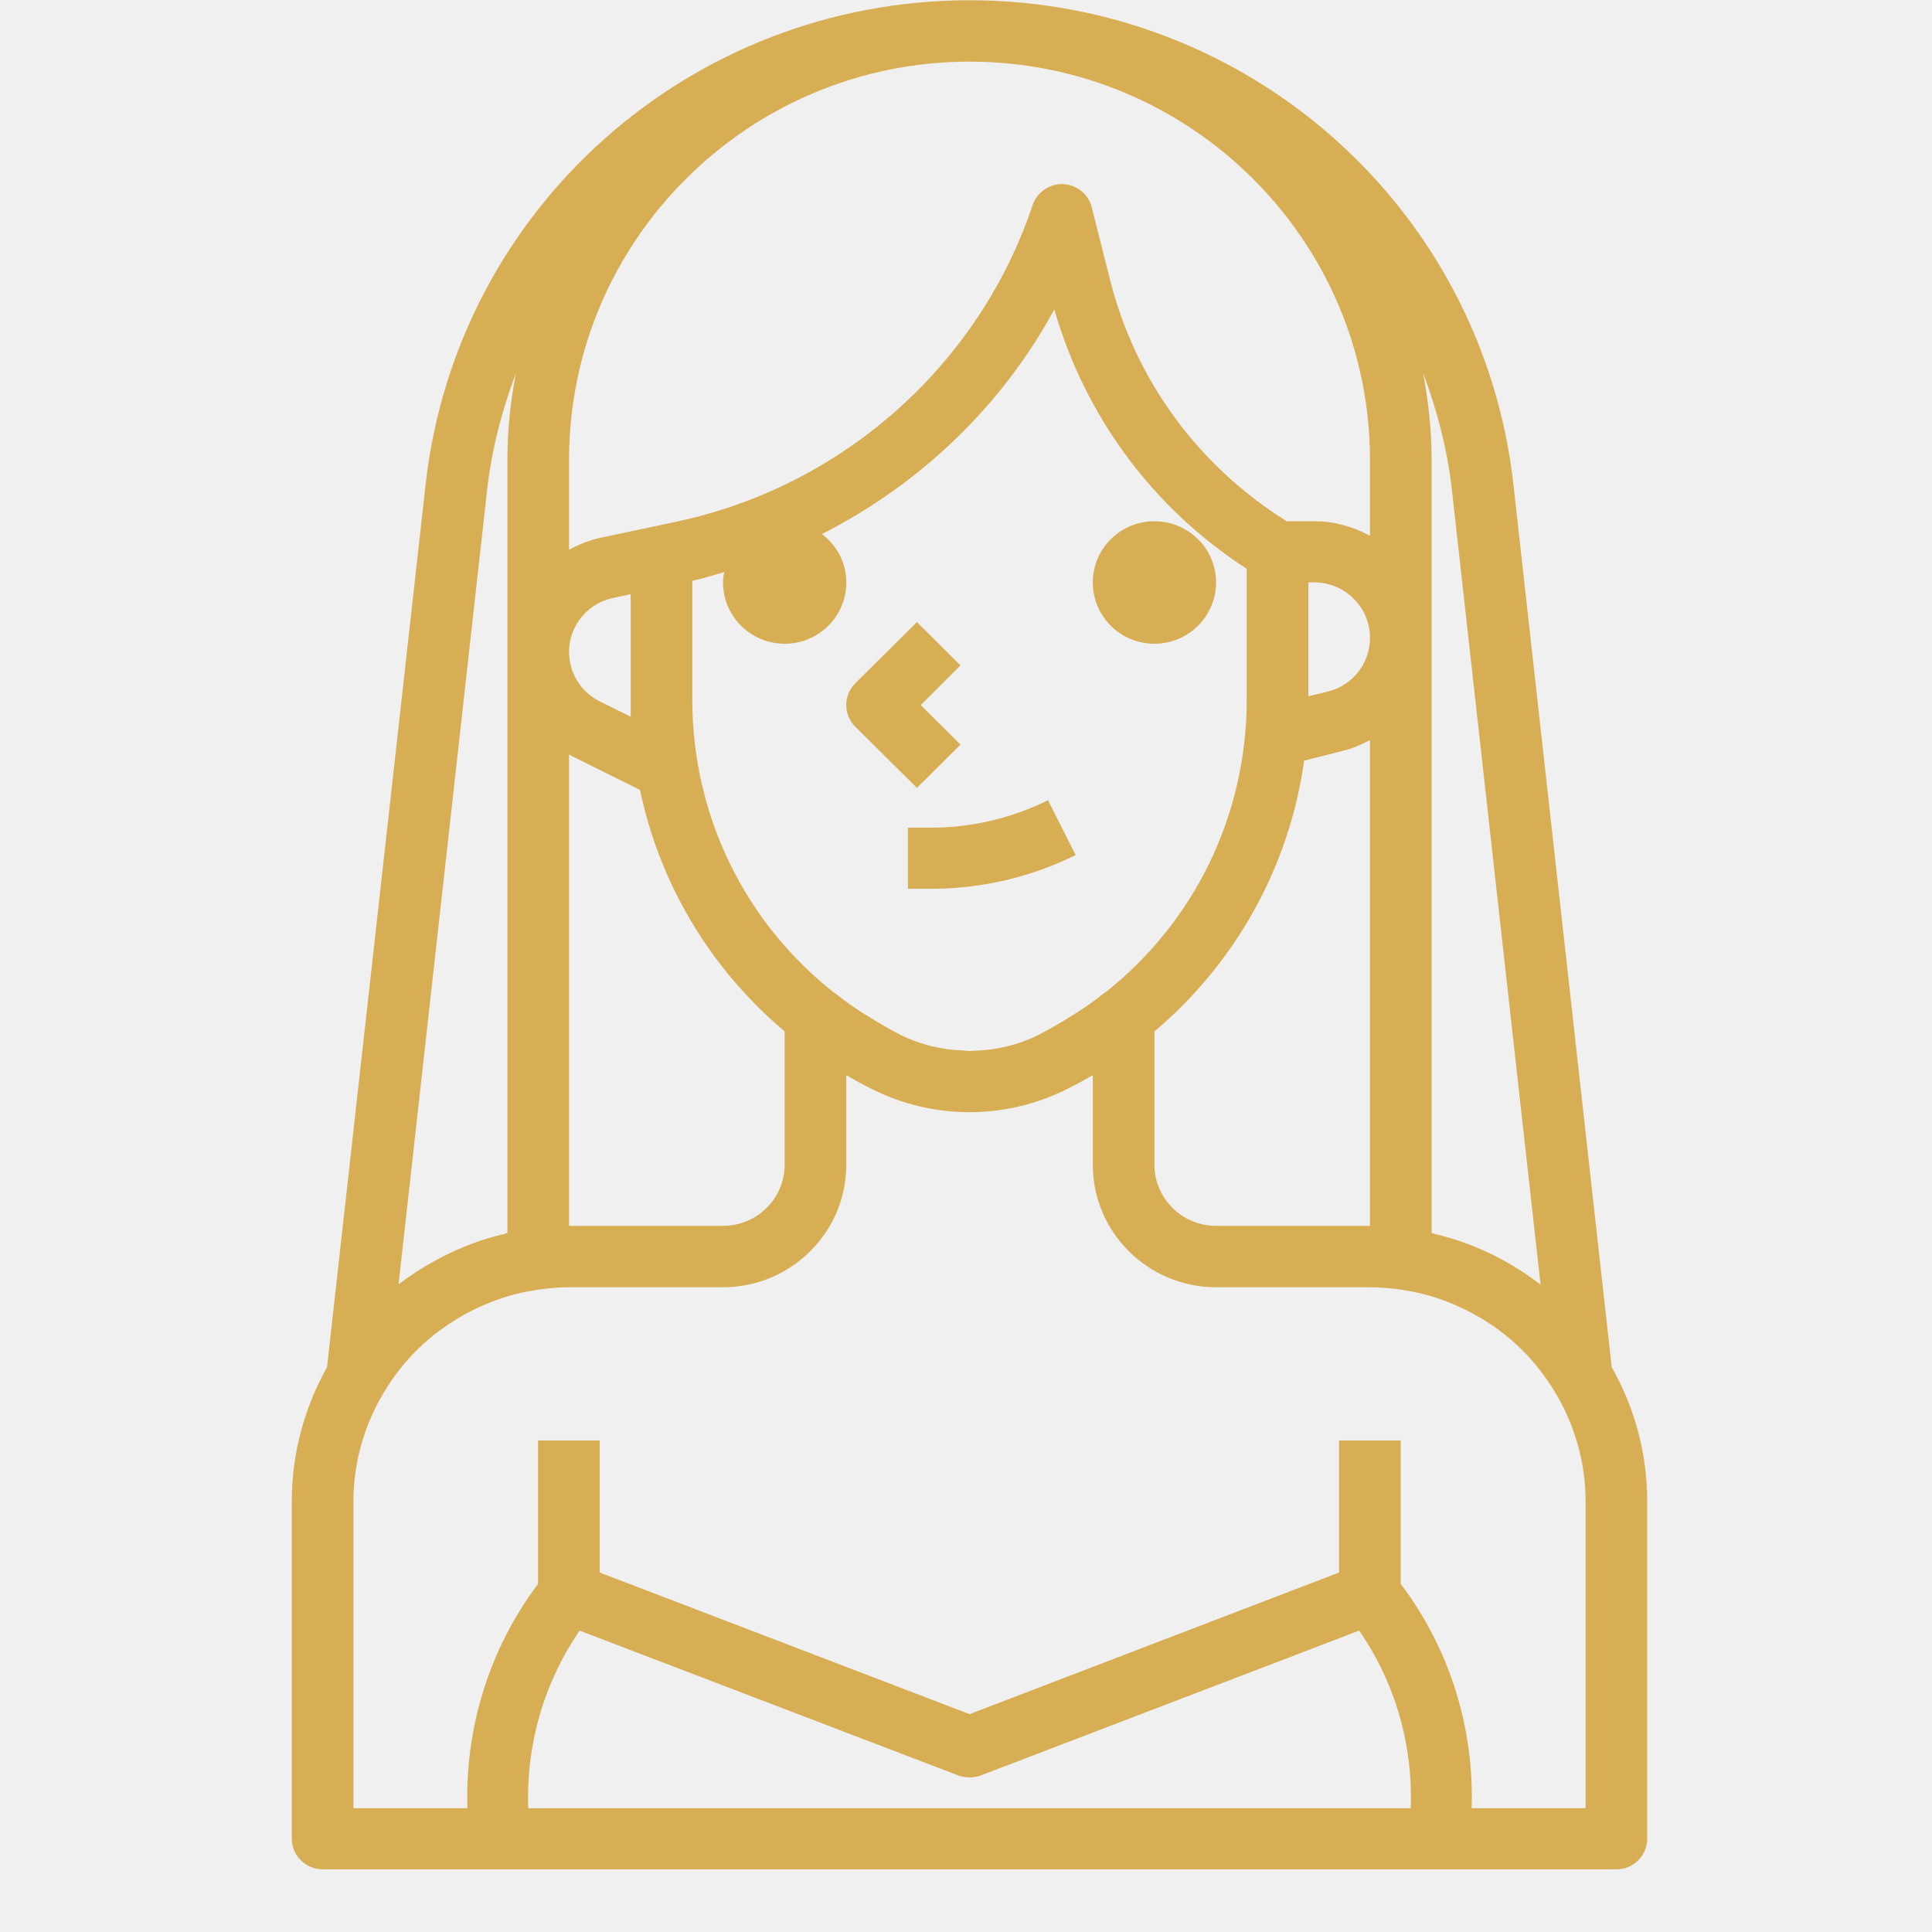
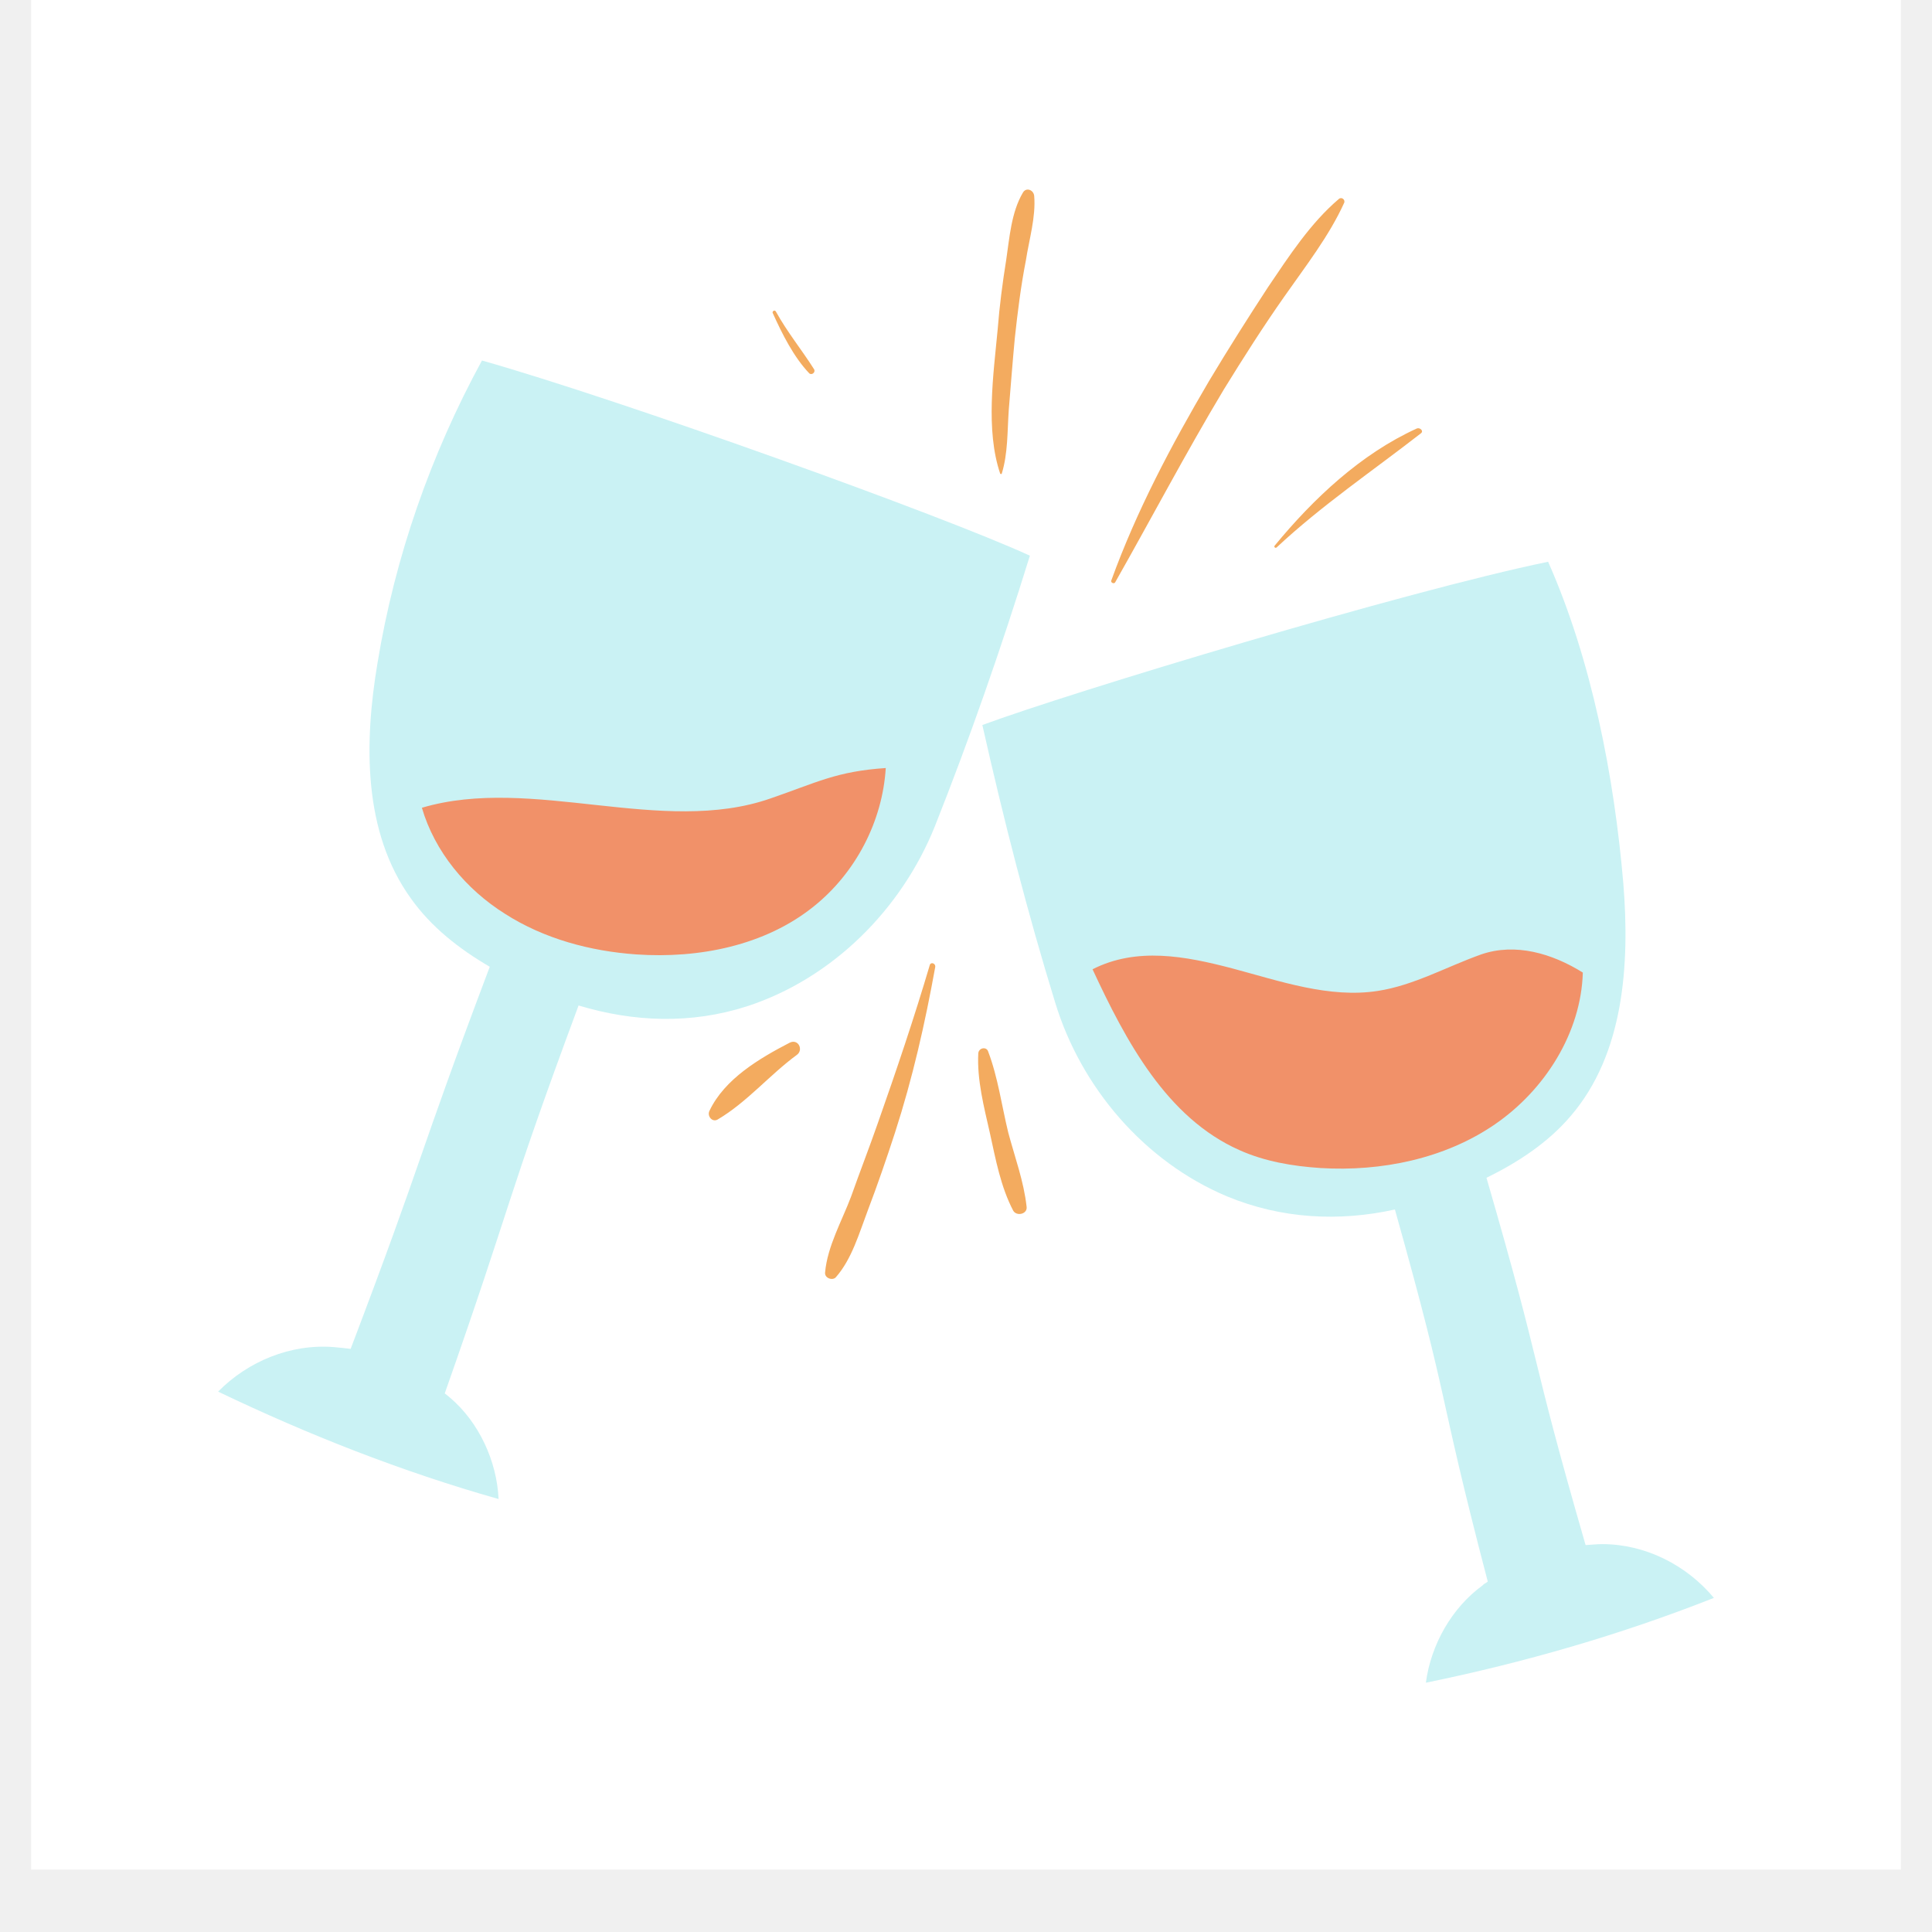
<svg xmlns="http://www.w3.org/2000/svg" width="40" zoomAndPan="magnify" viewBox="0 0 30 30" height="40" preserveAspectRatio="xMidYMid meet" version="1.0">
  <defs>
-     <clipPath id="id1">
-       <path d="M 4.531 0 L 25.578 0 L 25.578 29.031 L 4.531 29.031 Z M 4.531 0 " clip-rule="nonzero" />
+     <clipPath id="5f69f20057">
+       <path d="M 0.484 0 L 29.516 0 L 29.516 29.031 L 0.484 29.031 Z M 0.484 0 " clip-rule="nonzero" />
+     </clipPath>
+     <clipPath id="fafba3cfd3">
+       <path d="M 11 2.902 L 23 2.902 L 23 20 L 11 20 Z M 11 2.902 " clip-rule="nonzero" />
+     </clipPath>
+     <clipPath id="f165dd1c9f">
+       <path d="M 3.387 5 L 26.613 5 L 26.613 26.129 L 3.387 26.129 Z M 3.387 5 " clip-rule="nonzero" />
    </clipPath>
  </defs>
-   <path fill="#d7ae54" d="M 17.926 9.996 C 18.453 9.996 18.883 9.57 18.883 9.043 C 18.883 8.52 18.453 8.094 17.926 8.094 C 17.395 8.094 16.969 8.52 16.969 9.043 C 16.969 9.57 17.395 9.996 17.926 9.996 " fill-opacity="1" fill-rule="nonzero" />
-   <path fill="#d7ae54" d="M 14.914 11.562 L 14.297 10.949 L 14.914 10.332 L 14.238 9.66 L 13.281 10.609 C 13.094 10.797 13.094 11.098 13.281 11.285 L 14.238 12.234 L 14.914 11.562 " fill-opacity="1" fill-rule="nonzero" />
-   <path fill="#d7ae54" d="M 14.465 12.852 L 14.098 12.852 L 14.098 13.801 L 14.465 13.801 C 15.234 13.801 16.012 13.621 16.703 13.277 L 16.273 12.426 C 15.715 12.703 15.09 12.852 14.465 12.852 " fill-opacity="1" fill-rule="nonzero" />
-   <g clip-path="url(#id1)">
-     <path fill="#d7ae54" d="M 7.562 7.625 C 7.633 6.984 7.793 6.375 8.012 5.793 C 7.926 6.23 7.879 6.68 7.879 7.141 L 7.879 19.145 C 7.863 19.148 7.848 19.152 7.836 19.16 C 7.793 19.168 7.75 19.18 7.707 19.191 C 7.617 19.215 7.531 19.242 7.445 19.27 C 7.426 19.277 7.406 19.285 7.391 19.289 C 6.957 19.445 6.551 19.668 6.191 19.941 C 6.191 19.945 6.188 19.949 6.188 19.949 Z M 23.922 19.949 C 23.922 19.949 23.918 19.945 23.914 19.941 C 23.559 19.668 23.152 19.445 22.719 19.289 C 22.699 19.285 22.684 19.277 22.664 19.27 C 22.578 19.242 22.488 19.215 22.402 19.191 C 22.359 19.18 22.316 19.168 22.273 19.16 C 22.262 19.152 22.246 19.148 22.23 19.145 L 22.23 7.141 C 22.23 6.68 22.18 6.23 22.098 5.793 C 22.316 6.375 22.477 6.984 22.547 7.625 Z M 8.836 11.715 C 8.852 11.723 8.867 11.734 8.883 11.742 L 9.938 12.266 C 10.246 13.734 11.035 15.047 12.184 16.016 L 12.184 18.086 C 12.184 18.609 11.754 19.035 11.227 19.035 L 8.836 19.035 Z M 21.273 7.141 L 21.273 8.32 C 21.016 8.18 20.723 8.094 20.406 8.094 L 19.98 8.094 C 18.605 7.234 17.629 5.906 17.234 4.336 L 16.953 3.219 C 16.902 3.016 16.719 2.867 16.508 2.859 C 16.301 2.848 16.102 2.984 16.035 3.184 C 15.203 5.668 13.09 7.547 10.516 8.098 L 10.168 8.172 L 9.316 8.352 C 9.145 8.391 8.984 8.457 8.836 8.535 L 8.836 7.141 C 8.836 3.73 11.625 0.957 15.055 0.957 C 18.484 0.957 21.273 3.73 21.273 7.141 Z M 17.926 16.016 C 19.188 14.949 20.02 13.461 20.25 11.812 L 20.848 11.66 C 21 11.625 21.141 11.562 21.273 11.492 L 21.273 19.035 L 18.883 19.035 C 18.355 19.035 17.926 18.609 17.926 18.086 Z M 20.406 9.043 C 20.887 9.043 21.273 9.43 21.273 9.906 C 21.273 10.301 21.004 10.645 20.617 10.738 L 20.316 10.812 L 20.316 9.043 Z M 9.793 10.863 L 9.793 11.129 L 9.312 10.891 C 9.02 10.746 8.836 10.449 8.836 10.121 C 8.836 9.723 9.121 9.367 9.52 9.285 L 9.793 9.227 Z M 16.609 15.793 C 16.449 15.895 16.289 15.984 16.125 16.07 C 15.809 16.227 15.465 16.309 15.117 16.316 C 15.094 16.316 15.074 16.32 15.055 16.32 C 15.023 16.32 14.992 16.316 14.961 16.312 C 14.625 16.301 14.293 16.223 13.984 16.07 C 13.82 15.984 13.66 15.895 13.5 15.793 C 13.473 15.777 13.445 15.758 13.414 15.742 C 13.258 15.641 13.105 15.535 12.961 15.418 C 12.957 15.414 12.949 15.414 12.945 15.41 C 11.566 14.32 10.75 12.664 10.75 10.863 L 10.75 9.02 C 10.918 8.984 11.078 8.93 11.246 8.883 C 11.234 8.938 11.227 8.992 11.227 9.043 C 11.227 9.57 11.656 9.996 12.184 9.996 C 12.715 9.996 13.141 9.57 13.141 9.043 C 13.141 8.734 12.992 8.465 12.762 8.293 C 14.285 7.52 15.555 6.309 16.371 4.805 C 16.852 6.469 17.898 7.887 19.359 8.832 L 19.359 10.863 C 19.359 12.664 18.543 14.32 17.164 15.41 C 17.16 15.414 17.152 15.414 17.148 15.418 C 17.004 15.535 16.852 15.641 16.691 15.742 C 16.664 15.758 16.637 15.777 16.609 15.793 Z M 24.621 28.078 L 22.852 28.078 C 22.891 26.844 22.52 25.613 21.75 24.594 L 21.75 22.367 L 20.793 22.367 L 20.793 24.418 L 15.055 26.617 L 9.312 24.418 L 9.312 22.367 L 8.355 22.367 L 8.355 24.594 C 7.59 25.613 7.219 26.844 7.258 28.078 L 5.488 28.078 L 5.488 23.316 C 5.488 22.695 5.664 22.109 5.969 21.609 C 6.039 21.492 6.113 21.379 6.199 21.273 C 6.199 21.27 6.203 21.266 6.207 21.262 C 6.383 21.039 6.59 20.836 6.816 20.668 C 6.82 20.664 6.824 20.664 6.828 20.66 C 7.164 20.41 7.543 20.223 7.953 20.109 C 7.969 20.105 7.988 20.098 8.008 20.094 C 8.117 20.066 8.23 20.047 8.344 20.027 C 8.371 20.023 8.398 20.02 8.43 20.016 C 8.566 20 8.699 19.988 8.836 19.988 L 11.227 19.988 C 12.285 19.988 13.141 19.133 13.141 18.086 L 13.141 16.695 C 13.277 16.773 13.414 16.852 13.555 16.918 C 14.023 17.152 14.539 17.27 15.055 17.27 C 15.566 17.27 16.086 17.152 16.555 16.918 C 16.691 16.852 16.832 16.773 16.969 16.695 L 16.969 18.086 C 16.969 19.133 17.824 19.988 18.883 19.988 L 21.273 19.988 C 21.41 19.988 21.543 20 21.68 20.016 C 21.707 20.02 21.738 20.023 21.766 20.027 C 21.879 20.047 21.992 20.066 22.102 20.094 C 22.121 20.098 22.137 20.105 22.156 20.109 C 22.566 20.223 22.945 20.41 23.285 20.66 C 23.285 20.664 23.289 20.664 23.293 20.668 C 23.52 20.836 23.727 21.039 23.902 21.262 C 23.906 21.266 23.906 21.27 23.91 21.273 C 23.992 21.379 24.07 21.492 24.141 21.609 C 24.445 22.109 24.621 22.695 24.621 23.316 Z M 8.203 28.078 C 8.168 27.105 8.438 26.141 9 25.32 L 14.883 27.57 C 14.992 27.609 15.117 27.609 15.227 27.57 L 21.105 25.32 C 21.672 26.141 21.941 27.105 21.906 28.078 Z M 4.531 28.551 C 4.531 28.812 4.746 29.027 5.008 29.027 L 25.102 29.027 C 25.363 29.027 25.578 28.812 25.578 28.551 L 25.578 23.316 C 25.578 22.559 25.379 21.852 25.027 21.23 L 23.5 7.52 C 23.02 3.238 19.391 0.004 15.055 0.004 C 10.719 0.004 7.09 3.238 6.609 7.52 L 5.078 21.23 C 4.73 21.852 4.531 22.559 4.531 23.316 L 4.531 28.551 " fill-opacity="1" fill-rule="nonzero" />
+   <g clip-path="url(#5f69f20057)">
+     <path fill="#ffffff" d="M 0.484 0 L 29.516 0 L 29.516 29.031 L 0.484 29.031 Z M 0.484 0 " fill-opacity="1" fill-rule="nonzero" />
  </g>
+   <g clip-path="url(#fafba3cfd3)">
+     <path fill="#f3ab5f" d="M 15.555 7.355 C 15.555 7.363 15.539 7.363 15.531 7.355 C 15.301 6.676 15.426 5.816 15.492 5.113 C 15.52 4.754 15.566 4.398 15.625 4.031 C 15.676 3.688 15.703 3.297 15.883 2.992 C 15.934 2.902 16.051 2.949 16.059 3.043 C 16.086 3.371 15.98 3.719 15.93 4.043 C 15.852 4.441 15.801 4.852 15.758 5.25 C 15.723 5.621 15.695 5.992 15.664 6.367 C 15.641 6.699 15.652 7.043 15.555 7.355 Z M 17.316 9.043 C 17.883 8.043 18.414 7.031 19.004 6.047 C 19.305 5.559 19.613 5.074 19.945 4.602 C 20.27 4.137 20.637 3.668 20.871 3.152 C 20.895 3.102 20.832 3.051 20.789 3.09 C 20.348 3.465 20.016 3.977 19.691 4.457 C 19.379 4.934 19.07 5.422 18.773 5.918 C 18.188 6.914 17.648 7.93 17.254 9.02 C 17.25 9.051 17.301 9.07 17.316 9.043 Z M 19.824 8.5 C 20.527 7.844 21.309 7.316 22.066 6.727 C 22.109 6.691 22.051 6.637 22.004 6.652 C 21.133 7.047 20.395 7.742 19.793 8.473 C 19.777 8.488 19.801 8.52 19.824 8.5 Z M 14.438 14.984 C 14.195 15.805 13.918 16.625 13.633 17.434 C 13.5 17.816 13.352 18.195 13.215 18.582 C 13.074 18.957 12.848 19.352 12.812 19.758 C 12.801 19.848 12.93 19.891 12.98 19.832 C 13.227 19.551 13.34 19.152 13.473 18.801 C 13.625 18.402 13.766 17.992 13.898 17.586 C 14.172 16.738 14.363 15.895 14.523 15.012 C 14.527 14.957 14.453 14.934 14.438 14.984 Z M 15.191 16.352 C 15.168 16.766 15.281 17.195 15.371 17.594 C 15.461 18.004 15.539 18.43 15.734 18.801 C 15.789 18.891 15.957 18.852 15.941 18.738 C 15.898 18.344 15.758 17.969 15.656 17.586 C 15.555 17.172 15.496 16.727 15.344 16.328 C 15.32 16.25 15.203 16.266 15.191 16.352 Z M 12.262 16.191 C 11.793 16.434 11.25 16.754 11.016 17.25 C 10.977 17.328 11.059 17.434 11.145 17.383 C 11.602 17.113 11.949 16.691 12.375 16.379 C 12.48 16.301 12.395 16.125 12.262 16.191 Z M 12 4.863 C 12.145 5.184 12.324 5.543 12.566 5.797 C 12.605 5.832 12.668 5.781 12.641 5.734 C 12.449 5.43 12.223 5.156 12.047 4.836 C 12.027 4.805 11.984 4.836 12 4.863 Z M 12 4.863 " fill-opacity="1" fill-rule="nonzero" />
+   </g>
+   <g clip-path="url(#f165dd1c9f)">
+     <path fill="#caf2f4" d="M 15.992 8.629 C 15.539 10.09 15.051 11.484 14.516 12.832 C 14 14.117 12.93 15.191 11.602 15.625 C 10.73 15.906 9.84 15.871 8.984 15.613 C 7.828 18.727 7.984 18.574 6.906 21.637 C 6.938 21.66 6.961 21.68 6.988 21.703 C 7.438 22.086 7.715 22.688 7.742 23.277 C 6.242 22.852 4.789 22.281 3.387 21.609 C 3.852 21.137 4.516 20.863 5.188 20.918 C 5.277 20.926 5.355 20.934 5.445 20.945 C 6.613 17.871 6.445 18.086 7.605 15.012 C 7.129 14.734 6.695 14.395 6.379 13.949 C 5.637 12.918 5.652 11.539 5.863 10.289 C 6.133 8.648 6.688 7.059 7.484 5.598 C 9.66 6.215 14.656 8.012 15.992 8.629 Z M 15.254 11.258 C 15.59 12.754 15.957 14.176 16.383 15.562 C 16.785 16.887 17.77 18.039 19.055 18.578 C 19.898 18.926 20.789 18.973 21.66 18.781 C 22.559 21.98 22.281 21.418 23.102 24.559 C 23.074 24.582 23.039 24.594 23.023 24.617 C 22.543 24.965 22.219 25.539 22.141 26.129 C 23.668 25.816 25.168 25.383 26.613 24.812 C 26.188 24.301 25.547 23.977 24.879 23.977 C 24.789 23.977 24.711 23.988 24.621 23.992 C 23.711 20.84 23.996 21.441 23.082 18.289 C 23.574 18.047 24.039 17.742 24.391 17.328 C 25.215 16.367 25.309 14.984 25.207 13.719 C 25.066 12.062 24.715 10.246 24.039 8.723 C 21.82 9.18 16.637 10.746 15.254 11.258 Z M 15.254 11.258 " fill-opacity="1" fill-rule="nonzero" />
+   </g>
+   <path fill="#f19169" d="M 24.578 15.102 C 24.551 16.035 23.992 16.922 23.215 17.457 C 22.438 17.992 21.449 18.195 20.504 18.137 C 20.074 18.109 19.637 18.035 19.246 17.859 C 18.117 17.359 17.484 16.168 16.965 15.051 C 17.648 14.703 18.402 14.844 19.141 15.039 C 19.875 15.234 20.641 15.504 21.395 15.387 C 21.953 15.301 22.461 15.012 23 14.82 C 23.531 14.637 24.102 14.805 24.578 15.102 Z M 11.965 12.398 C 10.277 12.988 8.262 12.035 6.551 12.543 C 6.75 13.223 7.234 13.809 7.844 14.191 C 8.449 14.578 9.168 14.77 9.879 14.82 C 10.852 14.887 11.879 14.684 12.637 14.074 C 13.289 13.551 13.703 12.754 13.754 11.926 C 12.988 11.977 12.68 12.152 11.965 12.398 Z M 11.965 12.398 " fill-opacity="1" fill-rule="nonzero" />
</svg>
